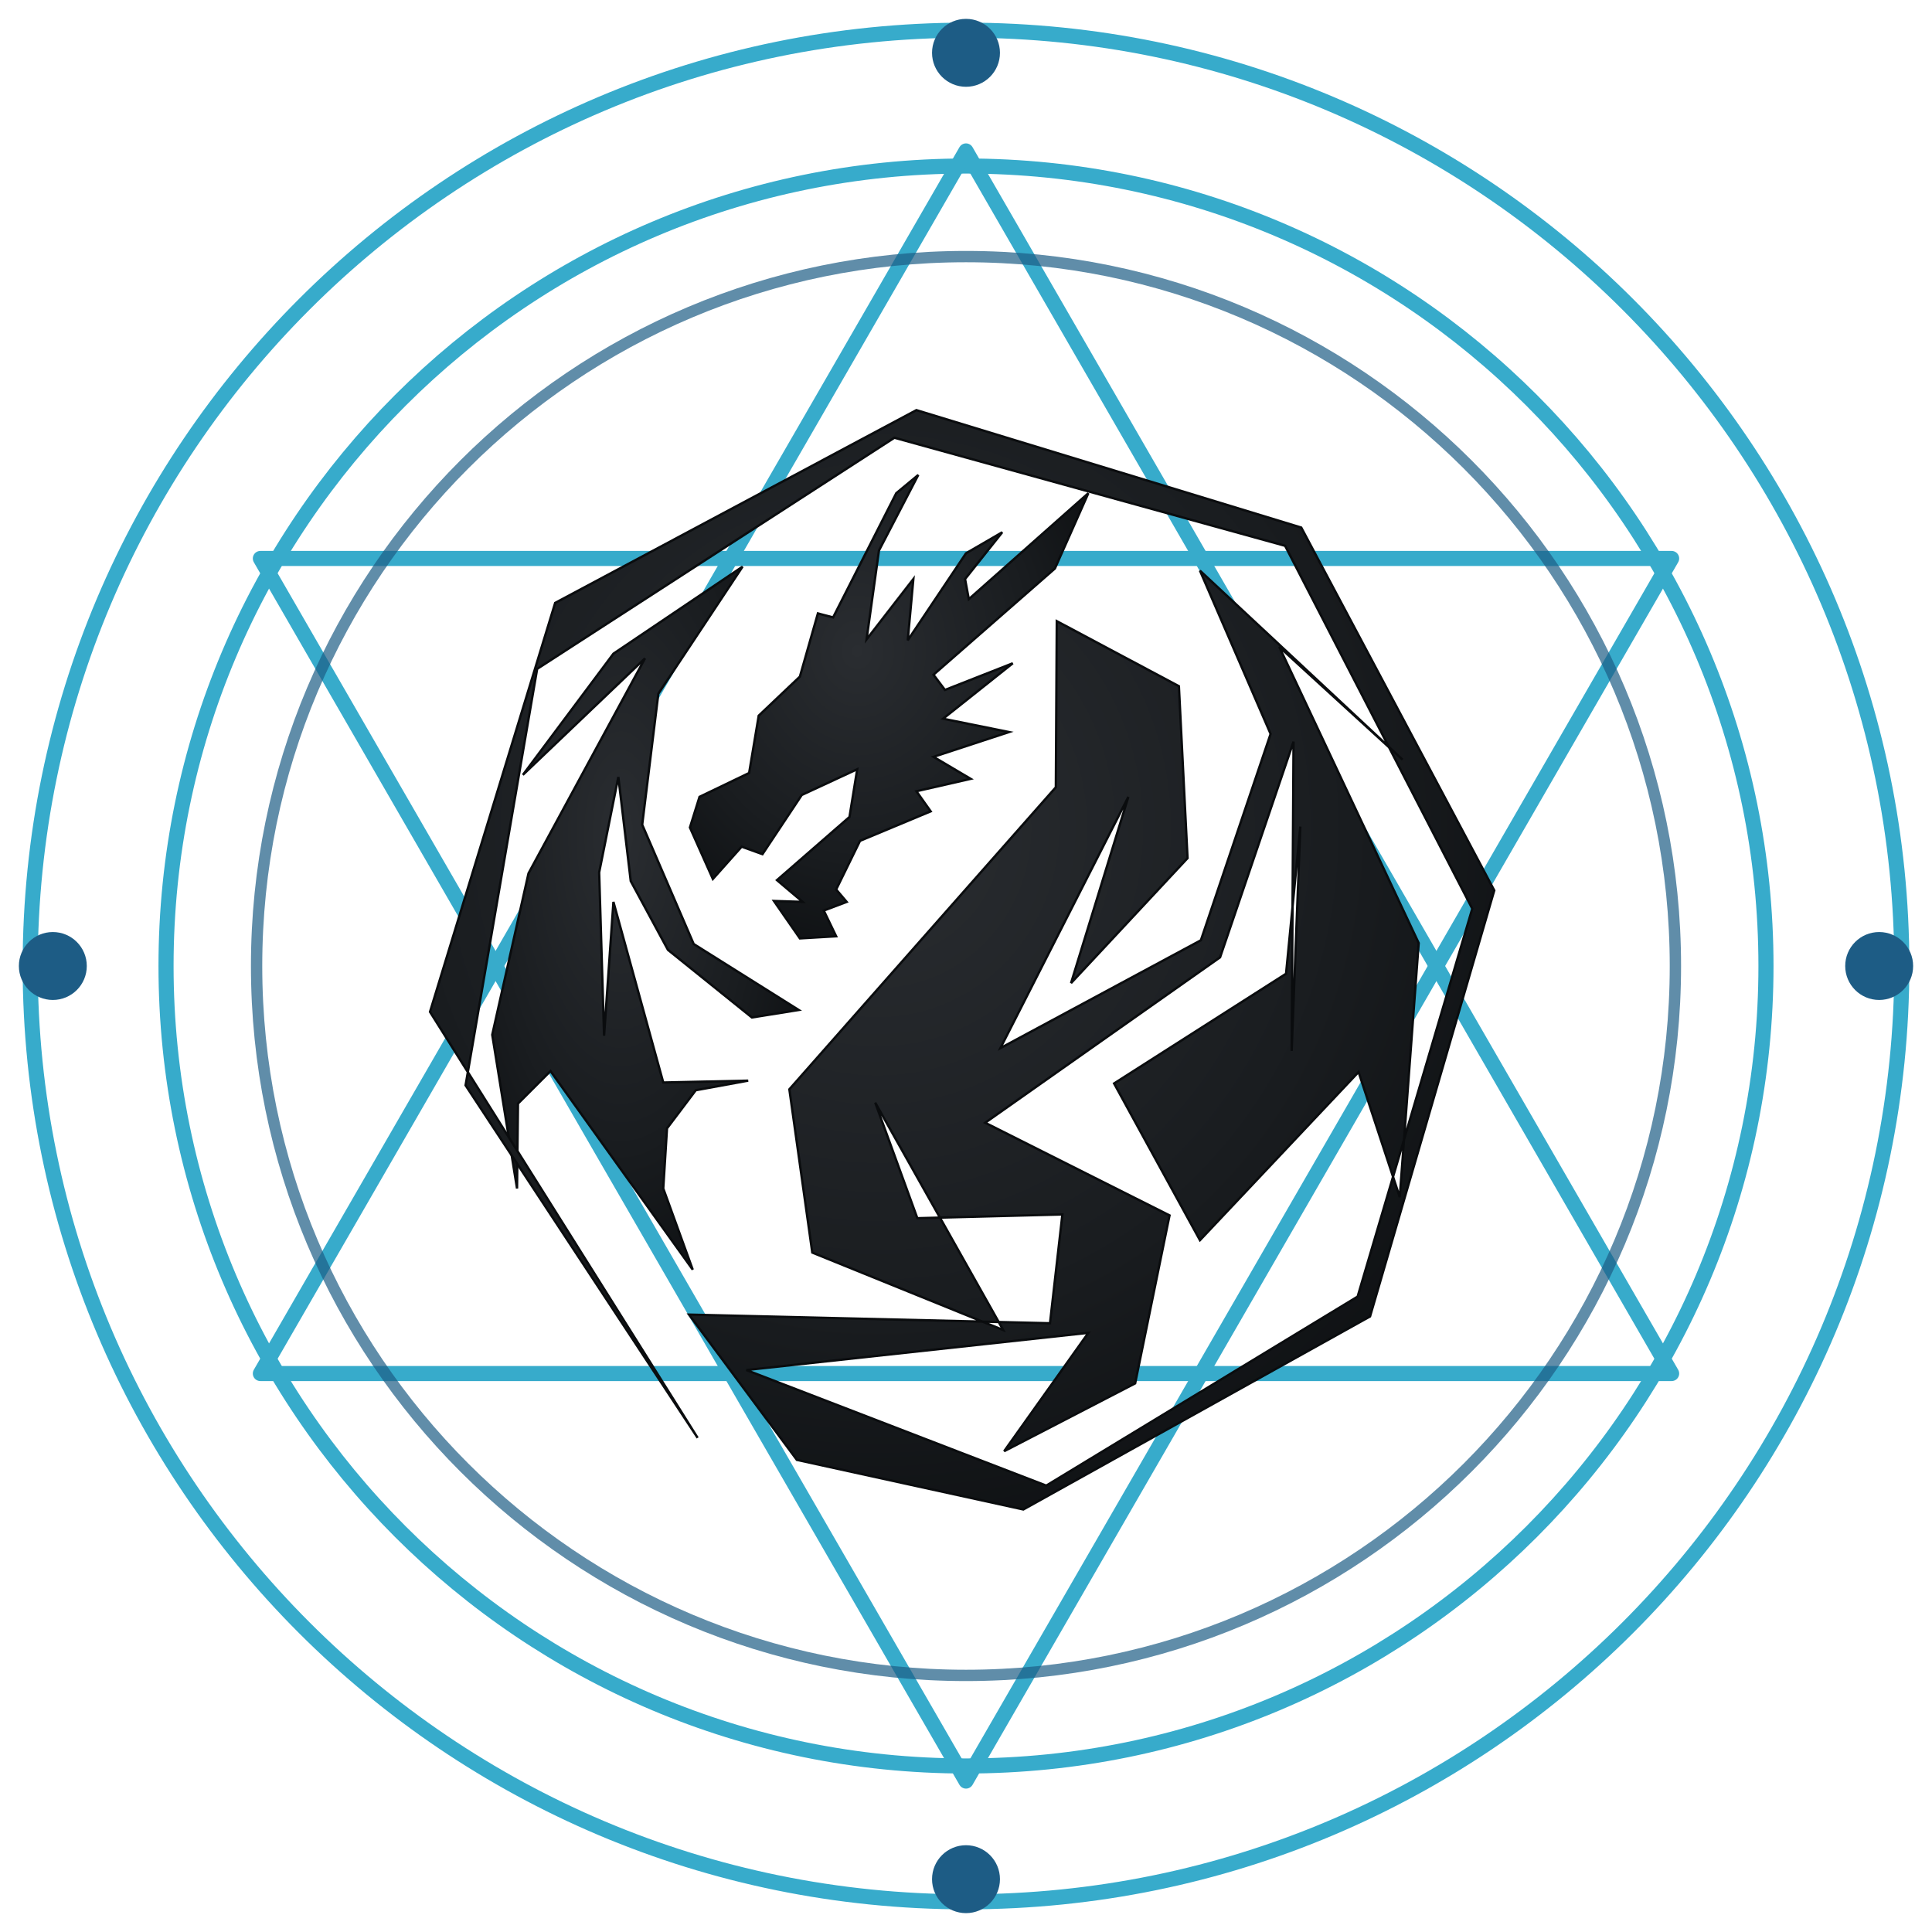
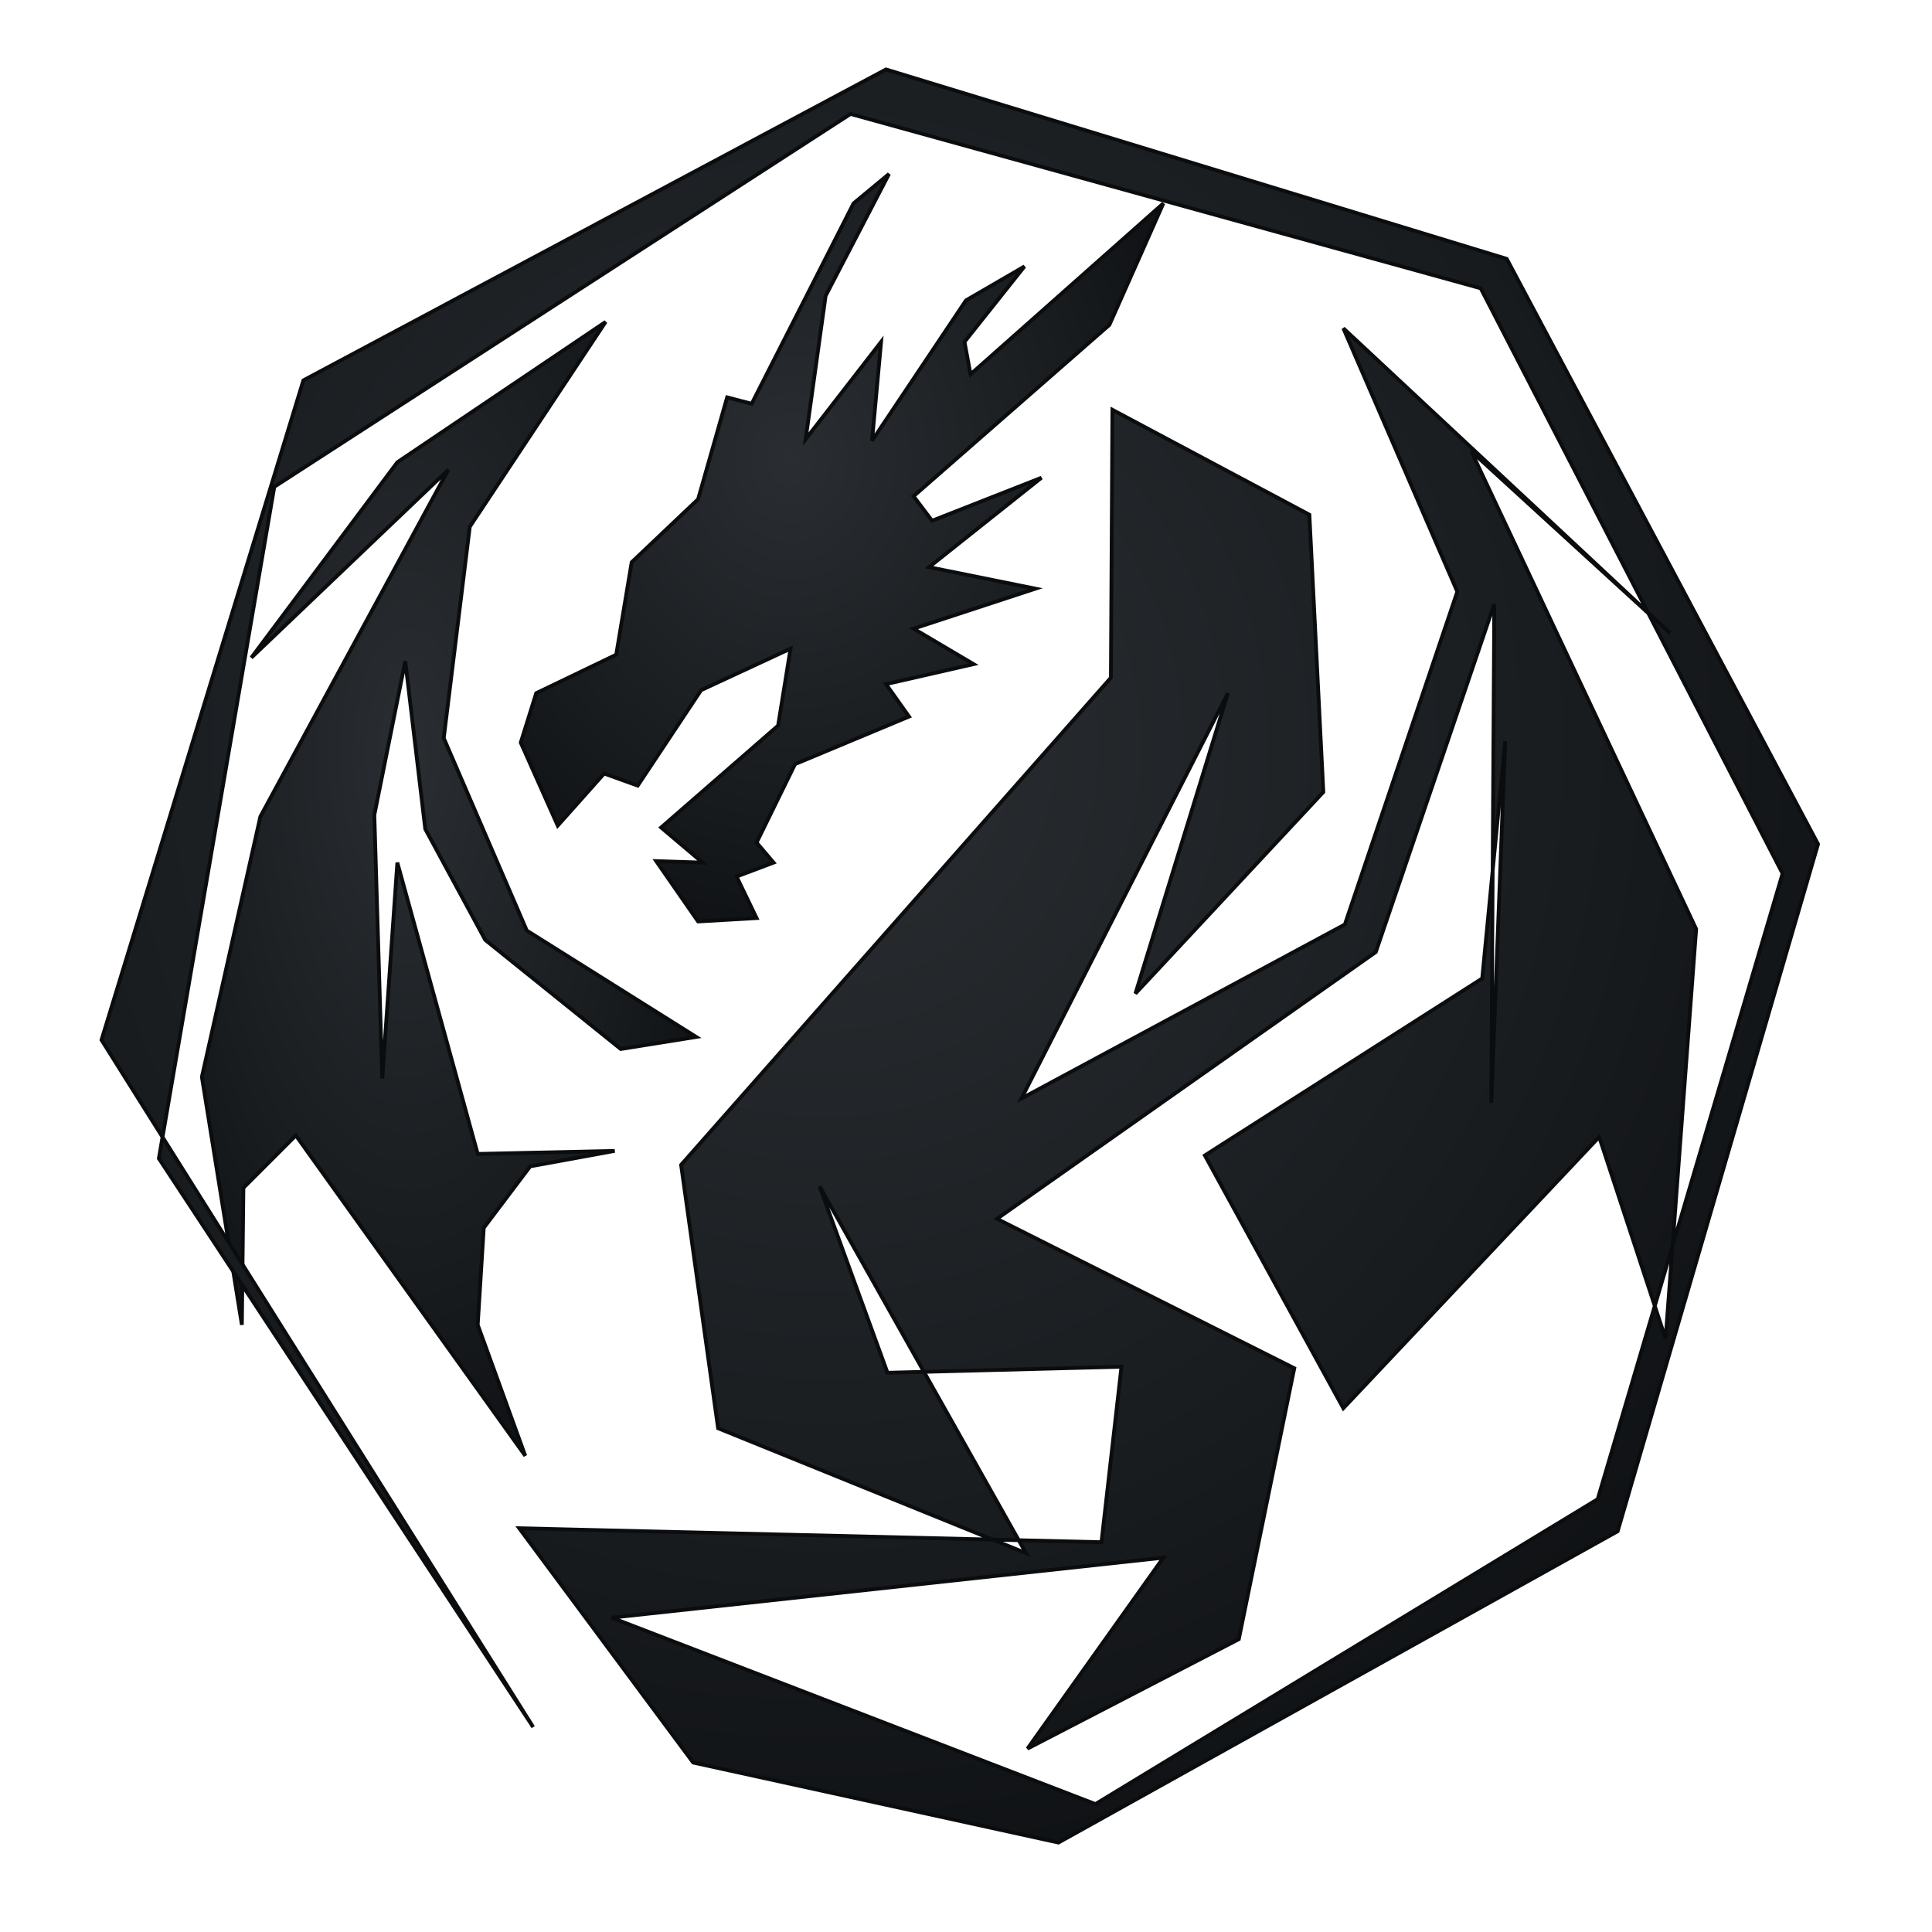
- <svg xmlns="http://www.w3.org/2000/svg" viewBox="0 0 512 512" width="512" height="512" role="img" aria-label="Basilisk sigil">
+ <svg xmlns="http://www.w3.org/2000/svg" viewBox="0 0 512 512" width="512" height="512" role="img" aria-label="Kali dragon">
  <defs>
    <radialGradient id="dg" cx="42%" cy="38%" r="75%">
      <stop offset="0%" stop-color="#2a2d31" />
      <stop offset="60%" stop-color="#191c1f" />
      <stop offset="100%" stop-color="#0b0d0f" />
    </radialGradient>
    <filter id="rg" x="-30%" y="-30%" width="160%" height="160%">
      <feGaussianBlur stdDeviation="3" result="b" />
      <feMerge>
        <feMergeNode in="b" />
        <feMergeNode in="SourceGraphic" />
      </feMerge>
    </filter>
  </defs>
-   <g fill="none" stroke="#26a4c7" stroke-width="4" stroke-linejoin="round" opacity="0.92">
-     <circle cx="256" cy="256" r="248" />
-     <circle cx="256" cy="256" r="212" />
-     <polygon points="256,40 443,364 69,364" />
-     <polygon points="256,472 443,148 69,148" />
-   </g>
-   <g fill="#1d5c85">
-     <circle cx="256" cy="14" r="9" />
-     <circle cx="256" cy="498" r="9" />
-     <circle cx="14" cy="256" r="9" />
-     <circle cx="498" cy="256" r="9" />
-   </g>
-   <g fill="none" stroke="#1d5c85" stroke-width="3" opacity="0.7">
-     <circle cx="256" cy="256" r="188" />
-   </g>
-   <g transform="translate(256 256) scale(0.62) translate(-256 -256)">
-     <g fill="url(#dg)" fill-rule="evenodd" stroke="#0a0c0e" stroke-width="1">
-       <path d="M 160.5 85.3 L 105.3 122.5 L 66.6 174.3 L 118.8 124.5 L 69.0 216.4 L 53.5 285.4 L 64.1 351.1 L 64.5 314.8 L 78.4 300.9 L 139.2 385.8 L 126.6 351.1 L 128.2 325.4 L 140.5 309.1 L 162.9 305.0 L 126.6 305.8 L 105.3 228.6 L 101.3 285.8 L 99.2 216.0 L 107.4 175.2 L 112.7 219.7 L 128.6 249.1 L 164.5 278.0 L 184.5 274.8 L 139.6 246.6 L 117.6 195.6 L 124.5 139.6 Z" />
-       <path d="M 308.3 53.9 L 257.2 99.2 L 255.6 90.6 L 271.5 70.6 L 256.0 79.6 L 231.1 116.8 L 233.5 90.6 L 213.5 116.4 L 218.8 78.4 L 235.6 46.1 L 226.2 53.9 L 199.2 107.0 L 192.7 105.3 L 185.0 132.3 L 167.4 149.0 L 163.3 173.5 L 142.1 183.7 L 138.0 196.8 L 147.8 218.8 L 160.1 205.0 L 169.0 208.2 L 185.8 182.9 L 209.5 171.9 L 206.2 192.3 L 175.2 219.3 L 186.2 228.6 L 173.9 228.2 L 185.0 244.2 L 200.5 243.3 L 195.2 232.3 L 205.0 228.6 L 200.5 223.3 L 210.7 202.5 L 240.9 189.9 L 234.8 181.3 L 258.0 176.0 L 242.1 166.6 L 274.4 156.0 L 246.2 150.3 L 276.0 126.6 L 247.0 138.0 L 242.1 131.5 L 294.0 86.1 Z" />
-       <path d="M 234.8 18.4 L 80.4 100.8 L 26.9 275.6 L 141.3 457.7 L 42.1 307.0 L 72.7 129.0 L 225.4 30.2 L 392.4 76.4 L 472.4 231.5 L 423.4 397.3 L 290.3 478.1 L 162.1 428.7 L 308.3 412.8 L 272.3 463.4 L 328.3 434.4 L 343.0 362.6 L 264.2 323.0 L 364.6 252.3 L 396.0 160.1 L 395.2 292.3 L 398.9 196.4 L 392.8 259.3 L 319.3 306.2 L 356.0 373.2 L 423.8 301.3 L 441.4 354.8 L 449.5 246.2 L 389.9 119.6 L 442.6 167.8 L 356.0 87.0 L 386.2 156.8 L 356.4 245.0 L 270.7 291.1 L 325.4 183.7 L 300.9 263.3 L 350.7 209.9 L 347.0 136.4 L 294.8 108.6 L 294.4 179.6 L 180.5 308.7 L 190.3 378.5 L 271.9 411.6 L 217.2 314.4 L 235.2 363.8 L 297.2 362.2 L 291.9 408.7 L 137.6 405.0 L 183.7 467.1 L 280.5 488.3 L 428.7 405.8 L 481.8 223.7 L 399.3 68.6 Z" />
-     </g>
+   <g fill="url(#dg)" fill-rule="evenodd" stroke="#0a0c0e" stroke-width="1">
+     <path d="M 160.5 85.3 L 105.3 122.5 L 66.6 174.3 L 118.8 124.5 L 69.0 216.4 L 53.5 285.4 L 64.1 351.1 L 64.5 314.8 L 78.4 300.9 L 139.2 385.8 L 126.6 351.1 L 128.2 325.4 L 140.5 309.1 L 162.9 305.0 L 126.6 305.8 L 105.3 228.6 L 101.3 285.8 L 99.2 216.0 L 107.4 175.2 L 112.7 219.7 L 128.6 249.1 L 164.5 278.0 L 184.5 274.8 L 139.6 246.6 L 117.6 195.6 L 124.5 139.6 Z" />
+     <path d="M 308.3 53.9 L 257.2 99.2 L 255.6 90.6 L 271.5 70.6 L 256.0 79.6 L 231.1 116.8 L 233.5 90.6 L 213.5 116.4 L 218.8 78.4 L 235.6 46.1 L 226.2 53.9 L 199.2 107.0 L 192.7 105.3 L 185.0 132.3 L 167.4 149.0 L 163.3 173.5 L 142.1 183.7 L 138.0 196.8 L 147.8 218.8 L 160.1 205.0 L 169.0 208.2 L 185.8 182.9 L 209.5 171.9 L 206.2 192.3 L 175.2 219.3 L 186.2 228.6 L 173.9 228.2 L 185.0 244.2 L 200.5 243.3 L 195.2 232.3 L 205.0 228.6 L 200.5 223.3 L 210.7 202.5 L 240.9 189.9 L 234.8 181.3 L 258.0 176.0 L 242.1 166.6 L 274.4 156.0 L 246.2 150.3 L 276.0 126.6 L 247.0 138.0 L 242.1 131.5 L 294.0 86.1 Z" />
+     <path d="M 234.8 18.4 L 80.4 100.8 L 26.9 275.6 L 141.3 457.7 L 42.1 307.0 L 72.7 129.0 L 225.4 30.2 L 392.4 76.4 L 472.4 231.5 L 423.4 397.3 L 290.3 478.1 L 162.1 428.7 L 308.3 412.8 L 272.3 463.4 L 328.3 434.4 L 343.0 362.6 L 264.2 323.0 L 364.6 252.3 L 396.0 160.1 L 395.2 292.3 L 398.9 196.4 L 392.8 259.3 L 319.3 306.2 L 356.0 373.2 L 423.8 301.3 L 441.4 354.8 L 449.5 246.2 L 389.9 119.6 L 442.6 167.8 L 356.0 87.0 L 386.2 156.8 L 356.4 245.0 L 270.7 291.1 L 325.4 183.7 L 300.9 263.3 L 350.7 209.9 L 347.0 136.4 L 294.8 108.6 L 294.4 179.6 L 180.5 308.7 L 190.3 378.5 L 271.9 411.6 L 217.2 314.4 L 235.2 363.8 L 297.2 362.2 L 291.9 408.7 L 137.6 405.0 L 183.7 467.1 L 280.5 488.3 L 428.7 405.8 L 481.8 223.7 L 399.3 68.6 Z" />
  </g>
</svg>
